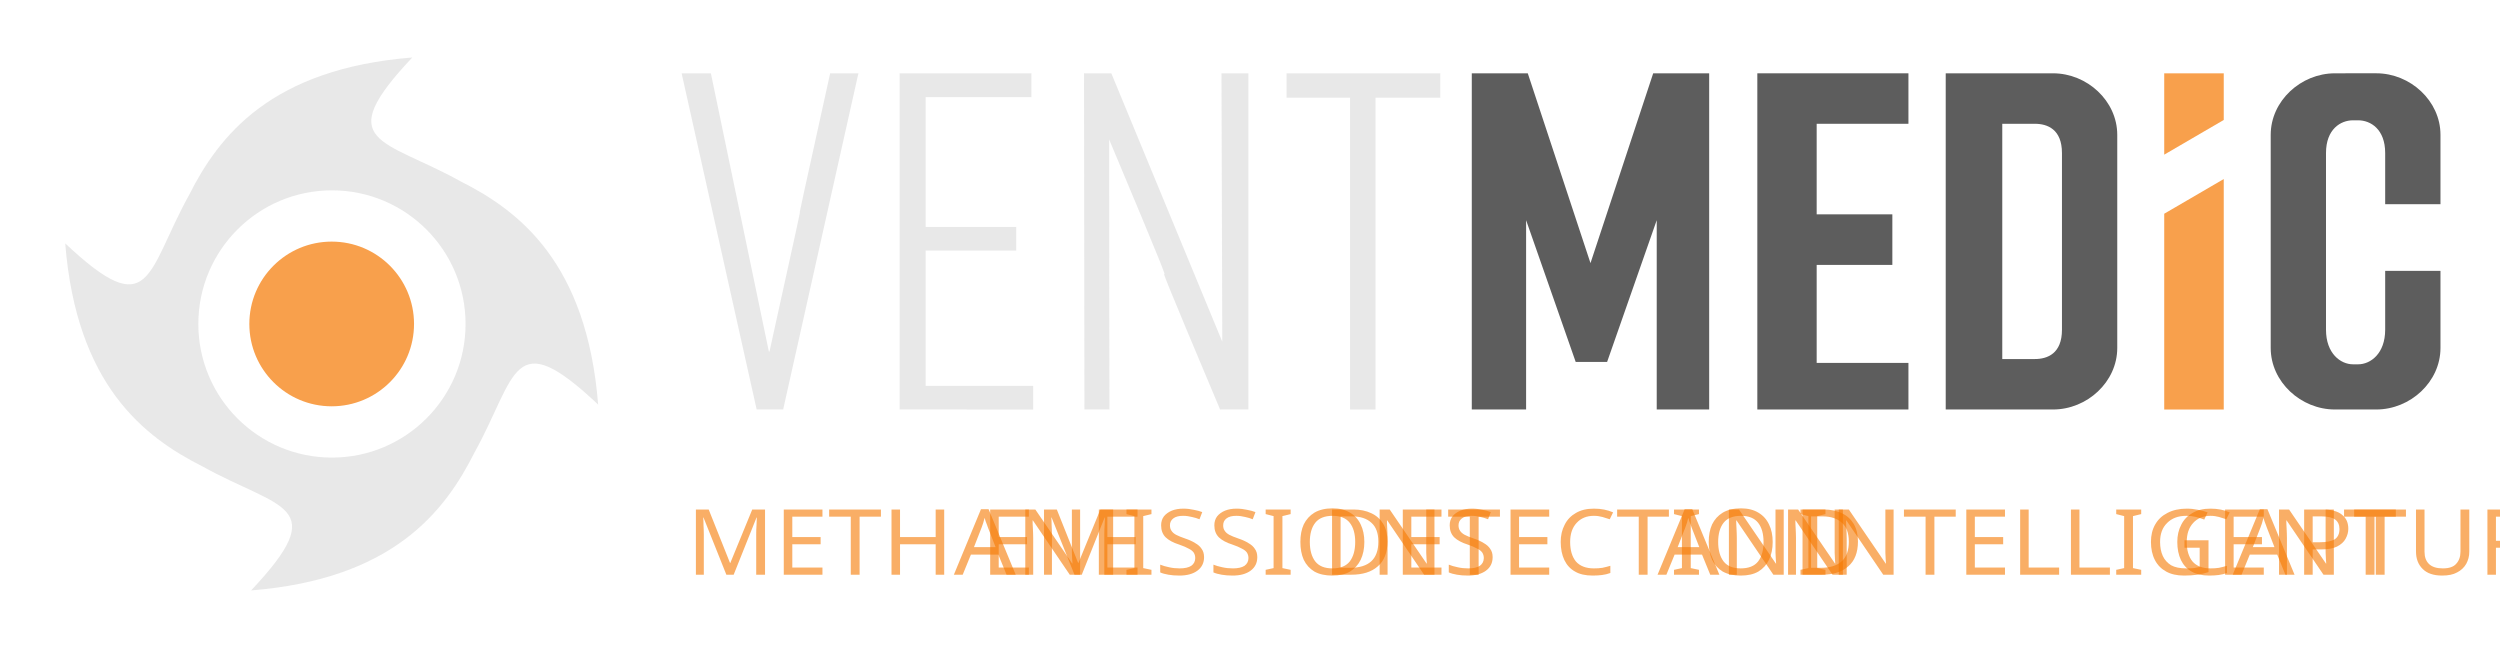
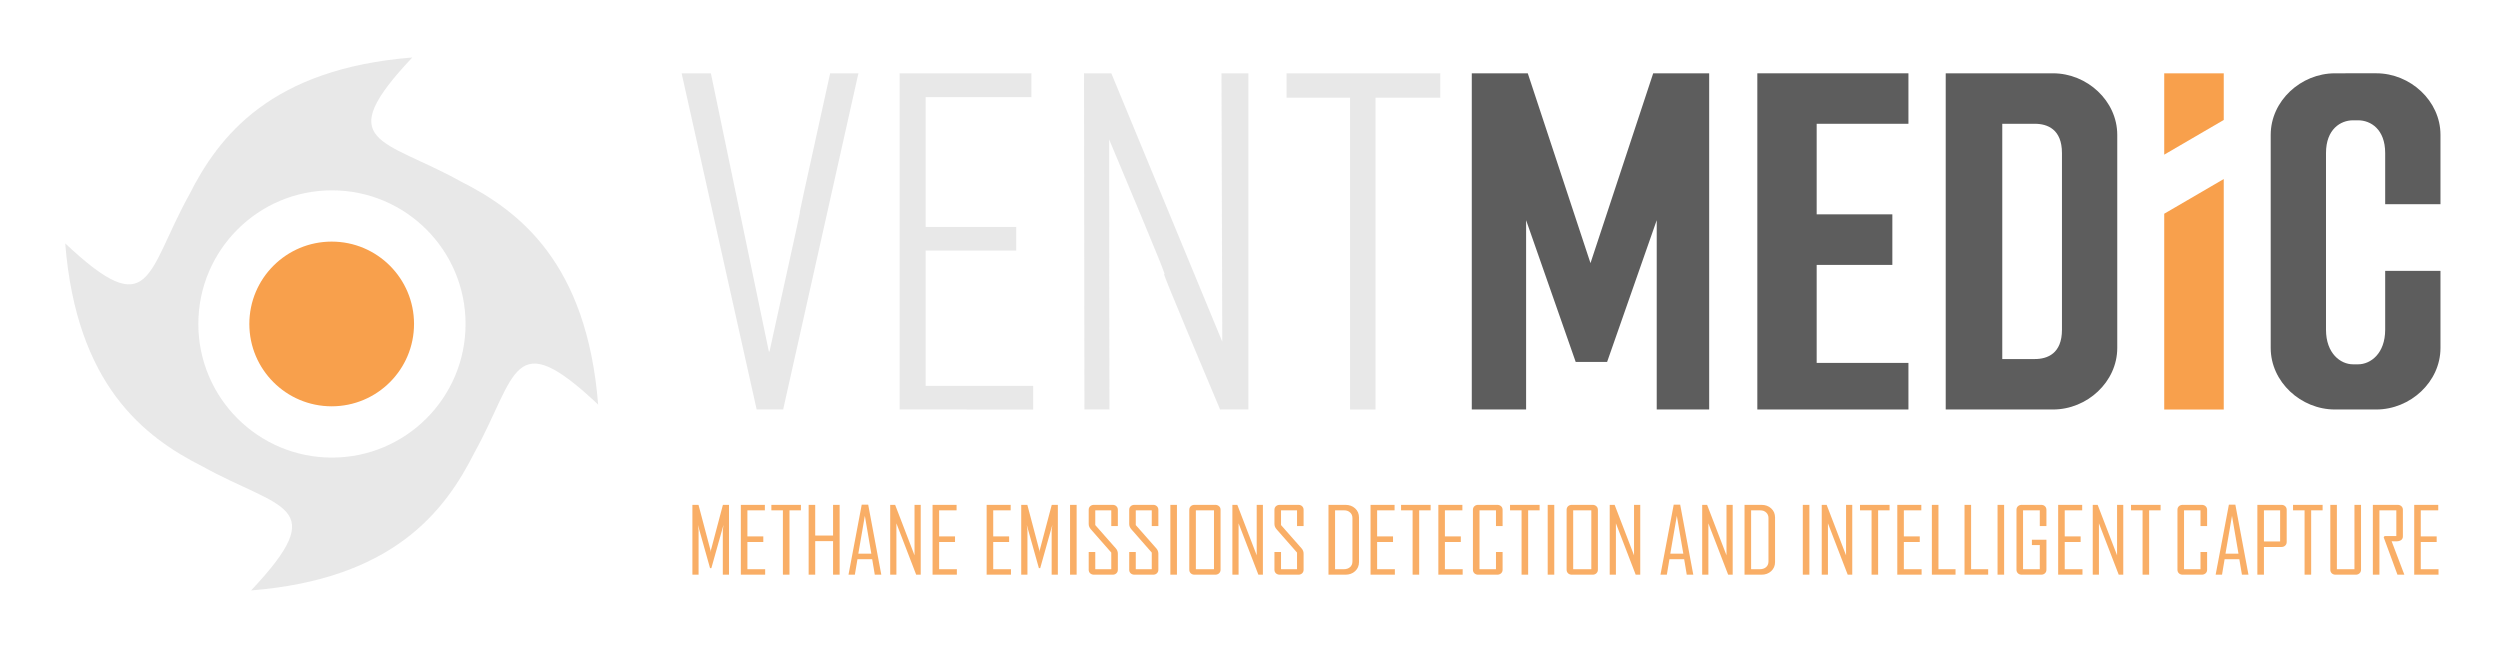
<svg xmlns="http://www.w3.org/2000/svg" width="210mm" height="55mm" viewBox="0 0 210 55" version="1.1" id="svg5" xml:space="preserve">
  <defs id="defs2" />
  <g id="layer1">
    <g aria-label="VENT" transform="scale(0.8209511,1.218099)" id="text1852" style="font-weight:300;font-size:20.822px;font-family:'Segoe UI';-inkscape-font-specification:'Segoe UI Light';letter-spacing:0px;word-spacing:0px;fill:#820000;fill-opacity:0.52;stroke-width:0.781">
      <path id="path4752" style="fill:#e6e6e6;fill-opacity:0.9;stroke:none;stroke-width:0.421px;stroke-linecap:butt;stroke-linejoin:miter;stroke-opacity:1" d="m 42.184,3.965 c -14.474,0.779 -19.795,5.418 -22.823,9.465 -4.419,5.371 -3.848,8.961 -12.688,3.353 1.155,9.755 8.039,13.341 14.044,15.382 7.969,2.979 13.297,2.594 4.975,8.551 14.474,-0.779 19.795,-5.418 22.823,-9.465 4.419,-5.371 3.848,-8.961 12.688,-3.353 C 60.047,18.143 53.164,14.557 47.159,12.516 39.19,9.537 33.862,9.922 42.184,3.965 Z m -8.219,9.162 a 13.67,9.213 0 0 1 13.671,9.214 13.67,9.213 0 0 1 -13.671,9.214 13.67,9.213 0 0 1 -13.671,-9.214 13.67,9.213 0 0 1 13.671,-9.214 z" />
      <path id="path910" style="fill:#f57800;fill-opacity:0.7;stroke:none;stroke-width:0.421px;stroke-linecap:butt;stroke-linejoin:miter;stroke-opacity:1" d="m 33.938,16.661 a 8.426,5.679 0 0 0 -8.426,5.679 8.426,5.679 0 0 0 8.426,5.679 8.426,5.679 0 0 0 8.426,-5.679 8.426,5.679 0 0 0 -8.426,-5.679 z" />
      <g id="g3827" style="fill:#e6e6e6;fill-opacity:0.9" transform="matrix(1.590138,0,0,1.590138,-58.88482,-138.6229)">
        <path d="M 87.425,104.935 H 85.72 L 80.892,90.356 h 1.882 c 3.731,12.065 0,0 3.731,12.065 h 0.041 c 3.96,-12.065 -0.057,0 3.903,-12.065 h 1.818 z" id="path1904" style="fill:#e6e6e6;fill-opacity:0.9" />
        <path d="M 94.922,104.935 V 90.356 h 8.478 v 1.034 h -6.805 v 5.629 h 5.827 v 1.024 h -5.827 v 5.869 h 6.919 v 1.024 z" id="path1906" style="fill:#e6e6e6;fill-opacity:0.9" />
        <path d="m 115.54,104.935 c -7.354,-11.764 0.161,0 -7.138,-11.71 0.02,11.71 -0.02,0.017 0.02,11.71 h -1.611 l -0.027,-14.579 h 1.758 l 7.139,11.64 -0.051,-11.64 h 1.732 v 14.579 z" id="path1908" style="fill:#e6e6e6;fill-opacity:0.9" />
        <path d="m 125.541,91.413 v 13.523 h -1.637 V 91.413 h -4.088 v -1.056 h 9.894 v 1.056 z" id="path1910" style="fill:#e6e6e6;fill-opacity:0.9" />
      </g>
      <g id="g3839" style="fill:#5d5d5d;fill-opacity:1" transform="matrix(1.590138,0,0,1.590138,-58.88482,-138.6229)">
        <g id="g3832" style="fill:#5d5d5d;fill-opacity:1">
          <path id="rect1991" style="fill:#5d5d5d;fill-opacity:1;stroke:none;stroke-width:0.971;stroke-opacity:1" d="m 131.736,90.356 v 14.579 h 3.495 v -8.209 l 3.191,6.146 h 2.022 l 3.192,-6.146 v 8.209 h 3.375 V 90.356 h -3.602 l -4.035,8.232 -4.035,-8.232 z" />
          <path id="rect2065" style="fill:#5d5d5d;fill-opacity:1;stroke:none;stroke-width:0.76;stroke-opacity:1" d="m 150.11,90.356 v 14.579 h 9.723 v -2.02 h -5.905 v -4.25 h 4.87 v -2.193 h -4.87 v -3.927 h 5.905 v -2.189 z" />
          <path id="rect2089" style="fill:#5d5d5d;fill-opacity:1;stroke:none;stroke-width:0.859;stroke-opacity:1" d="m 162.232,90.356 v 14.579 h 6.908 c 2.186,-3e-5 4.13,-1.194 4.13,-2.668 v -9.243 c -5e-5,-1.474 -1.944,-2.668 -4.13,-2.668 z m 3.639,2.189 h 2.102 c 0.8,2.2e-5 1.739,0.237 1.739,1.268 v 0.402 7.264 c -1.4e-4,1.031 -0.939,1.268 -1.739,1.268 h -2.102 z" />
        </g>
        <path id="path2194" style="fill:#5d5d5d;fill-opacity:1;stroke:none;stroke-width:0.859;stroke-opacity:1" d="m 187.274,90.356 c -2.186,3.1e-5 -4.13,1.195 -4.13,2.668 v 9.243 c 3.9e-4,1.473 1.944,2.668 4.13,2.668 h 1.275 0.114 1.275 c 2.186,-3e-5 4.13,-1.194 4.13,-2.668 v -3.343 h -3.558 v 2.553 c -1.4e-4,1.031 -0.939,1.499 -1.739,1.499 h -0.108 -0.114 -0.108 c -0.8,0 -1.739,-0.468 -1.739,-1.499 v -7.264 -0.402 c 2e-5,-1.031 0.939,-1.417 1.739,-1.417 h 0.108 0.114 0.108 c 0.8,0 1.739,0.386 1.739,1.417 v 0.402 1.818 h 3.558 v -3.008 c -5e-5,-1.473 -1.944,-2.668 -4.13,-2.668 h -1.275 -0.114 z" />
      </g>
      <path id="rect2205" style="fill:#f57800;fill-opacity:0.7;stroke:none;stroke-width:1.689;stroke-opacity:1" d="m 221.444,5.056 v 5.609 l 6.091,-2.393 V 5.056 Z m 6.091,7.29 -6.091,2.393 v 13.5 h 6.091 z" />
-       <g id="g2267" style="fill:#f57800;fill-opacity:0.6;stroke:none" transform="matrix(1.590138,0,0,1.590138,-58.88482,-138.6229)">
-         <text xml:space="preserve" style="font-style:normal;font-variant:normal;font-weight:normal;font-stretch:normal;font-size:4.971px;line-height:1.25;font-family:'Agency FB';-inkscape-font-specification:'Agency FB';letter-spacing:0px;word-spacing:0px;fill:#f57800;fill-opacity:0.6;stroke:none;stroke-width:0.146" x="64.743" y="140.601" id="text2233" transform="scale(1.254249,0.79729)">
-           <tspan id="tspan2231" style="font-style:normal;font-variant:normal;font-weight:normal;font-stretch:normal;font-family:'Agency FB';-inkscape-font-specification:'Agency FB';fill:#f57800;fill-opacity:0.6;stroke:none;stroke-width:0.146" x="64.743" y="140.601">METHANE</tspan>
-         </text>
-         <text xml:space="preserve" style="font-style:normal;font-variant:normal;font-weight:normal;font-stretch:normal;font-size:4.971px;line-height:1.25;font-family:'Agency FB';-inkscape-font-specification:'Agency FB';letter-spacing:0px;word-spacing:0px;fill:#f57800;fill-opacity:0.6;stroke:none;stroke-width:0.146" x="79.839" y="140.601" id="text2237" transform="scale(1.254249,0.79729)">
-           <tspan id="tspan2235" style="font-style:normal;font-variant:normal;font-weight:normal;font-stretch:normal;font-family:'Agency FB';-inkscape-font-specification:'Agency FB';fill:#f57800;fill-opacity:0.6;stroke:none;stroke-width:0.146" x="79.839" y="140.601">EMISSIONS</tspan>
-         </text>
-         <text xml:space="preserve" style="font-style:normal;font-variant:normal;font-weight:normal;font-stretch:normal;font-size:4.971px;line-height:1.25;font-family:'Agency FB';-inkscape-font-specification:'Agency FB';letter-spacing:0px;word-spacing:0px;fill:#f57800;fill-opacity:0.6;stroke:none;stroke-width:0.146" x="97.377" y="140.601" id="text2241" transform="scale(1.254249,0.79729)">
-           <tspan id="tspan2239" style="font-style:normal;font-variant:normal;font-weight:normal;font-stretch:normal;font-family:'Agency FB';-inkscape-font-specification:'Agency FB';fill:#f57800;fill-opacity:0.6;stroke:none;stroke-width:0.146" x="97.377" y="140.601">DETECTION</tspan>
-         </text>
-         <text xml:space="preserve" style="font-style:normal;font-variant:normal;font-weight:normal;font-stretch:normal;font-size:4.971px;line-height:1.25;font-family:'Agency FB';-inkscape-font-specification:'Agency FB';letter-spacing:0px;word-spacing:0px;fill:#f57800;fill-opacity:0.6;stroke:none;stroke-width:0.146" x="114.561" y="140.601" id="text2245" transform="scale(1.254249,0.79729)">
-           <tspan id="tspan2243" style="font-style:normal;font-variant:normal;font-weight:normal;font-stretch:normal;font-family:'Agency FB';-inkscape-font-specification:'Agency FB';fill:#f57800;fill-opacity:0.6;stroke:none;stroke-width:0.146" x="114.561" y="140.601">AND</tspan>
-         </text>
-         <text xml:space="preserve" style="font-style:normal;font-variant:normal;font-weight:normal;font-stretch:normal;font-size:4.971px;line-height:1.25;font-family:'Agency FB';-inkscape-font-specification:'Agency FB';letter-spacing:0px;word-spacing:0px;fill:#f57800;fill-opacity:0.6;stroke:none;stroke-width:0.146" x="121.691" y="140.601" id="text2249" transform="scale(1.254249,0.79729)">
-           <tspan id="tspan2247" style="font-style:normal;font-variant:normal;font-weight:normal;font-stretch:normal;font-family:'Agency FB';-inkscape-font-specification:'Agency FB';fill:#f57800;fill-opacity:0.6;stroke:none;stroke-width:0.146" x="121.691" y="140.601">INTELLIGENT</tspan>
-         </text>
-         <text xml:space="preserve" style="font-style:normal;font-variant:normal;font-weight:normal;font-stretch:normal;font-size:4.971px;line-height:1.25;font-family:'Agency FB';-inkscape-font-specification:'Agency FB';letter-spacing:0px;word-spacing:0px;fill:#f57800;fill-opacity:0.6;stroke:none;stroke-width:0.146" x="140.931" y="140.601" id="text2253" transform="scale(1.254249,0.79729)">
-           <tspan id="tspan2251" style="font-style:normal;font-variant:normal;font-weight:normal;font-stretch:normal;font-family:'Agency FB';-inkscape-font-specification:'Agency FB';fill:#f57800;fill-opacity:0.6;stroke:none;stroke-width:0.146" x="140.931" y="140.601">CAPTURE</tspan>
-         </text>
-       </g>
+       <path id="text2233" style="font-style:normal;font-variant:normal;font-weight:normal;font-stretch:normal;font-size:7.905px;line-height:1.25;font-family:'Agency FB';-inkscape-font-specification:'Agency FB';letter-spacing:0px;word-spacing:0px;fill:#f57800;fill-opacity:0.6;stroke:none;stroke-width:0.231" d="M 70.298 43.651 L 69.222 49.692 L 69.222 49.707 L 69.739 49.707 L 69.951 48.364 L 71.152 48.364 L 71.364 49.707 L 71.896 49.707 L 70.827 43.651 L 70.298 43.651 z M 136.539 43.651 L 135.462 49.692 L 135.462 49.707 L 135.979 49.707 L 136.192 48.364 L 137.392 48.364 L 137.604 49.707 L 138.137 49.707 L 137.068 43.651 L 136.539 43.651 z M 181.83 43.651 L 180.753 49.692 L 180.753 49.707 L 181.27 49.707 L 181.482 48.364 L 182.682 48.364 L 182.895 49.707 L 183.428 49.707 L 182.358 43.651 L 181.83 43.651 z M 56.485 43.666 L 56.485 49.707 L 56.99 49.707 L 56.99 45.882 C 56.99 45.83 56.972 45.672 56.936 45.407 L 57.924 49.139 L 58.032 49.139 L 59.02 45.407 C 58.984 45.67 58.966 45.828 58.966 45.882 L 58.966 49.707 L 59.472 49.707 L 59.472 43.666 L 58.974 43.666 L 57.994 47.596 C 57.983 47.673 57.978 47.731 57.978 47.769 C 57.973 47.674 57.968 47.616 57.963 47.596 L 56.982 43.666 L 56.485 43.666 z M 60.437 43.666 L 60.437 49.707 L 62.421 49.707 L 62.421 49.232 L 60.973 49.232 L 60.973 46.878 L 62.27 46.878 L 62.27 46.395 L 60.973 46.395 L 60.973 44.141 L 62.398 44.141 L 62.398 43.666 L 60.437 43.666 z M 62.927 43.666 L 62.927 44.141 L 63.868 44.141 L 63.868 49.707 L 64.405 49.707 L 64.405 44.141 L 65.339 44.141 L 65.339 43.666 L 62.927 43.666 z M 65.968 43.666 L 65.968 49.707 L 66.504 49.707 L 66.504 46.805 L 67.96 46.805 L 67.96 49.707 L 68.496 49.707 L 68.496 43.666 L 67.96 43.666 L 67.96 46.322 L 66.504 46.322 L 66.504 43.666 L 65.968 43.666 z M 72.622 43.666 L 72.622 49.707 L 73.128 49.707 L 73.128 45.264 L 74.741 49.707 L 75.112 49.707 L 75.112 43.666 L 74.606 43.666 L 74.606 48.032 L 73.024 43.666 L 72.622 43.666 z M 76.077 43.666 L 76.077 49.707 L 78.06 49.707 L 78.06 49.232 L 76.613 49.232 L 76.613 46.878 L 77.91 46.878 L 77.91 46.395 L 76.613 46.395 L 76.613 44.141 L 78.037 44.141 L 78.037 43.666 L 76.077 43.666 z M 80.489 43.666 L 80.489 49.707 L 82.473 49.707 L 82.473 49.232 L 81.026 49.232 L 81.026 46.878 L 82.323 46.878 L 82.323 46.395 L 81.026 46.395 L 81.026 44.141 L 82.45 44.141 L 82.45 43.666 L 80.489 43.666 z M 83.311 43.666 L 83.311 49.707 L 83.817 49.707 L 83.817 45.882 C 83.817 45.83 83.799 45.672 83.763 45.407 L 84.751 49.139 L 84.859 49.139 L 85.847 45.407 C 85.811 45.67 85.793 45.828 85.793 45.882 L 85.793 49.707 L 86.299 49.707 L 86.299 43.666 L 85.801 43.666 L 84.82 47.596 C 84.81 47.673 84.805 47.731 84.805 47.769 C 84.8 47.674 84.795 47.616 84.789 47.596 L 83.809 43.666 L 83.311 43.666 z M 87.294 43.666 L 87.294 49.707 L 87.831 49.707 L 87.831 43.666 L 87.294 43.666 z M 89.248 43.666 C 89.122 43.666 89.017 43.706 88.935 43.786 C 88.855 43.866 88.815 43.969 88.815 44.095 L 88.815 45.318 C 88.815 45.486 88.873 45.639 88.989 45.778 L 90.656 47.793 L 90.656 49.232 L 89.351 49.232 L 89.351 47.746 L 88.815 47.746 L 88.815 49.278 C 88.815 49.404 88.855 49.508 88.935 49.587 C 89.017 49.667 89.122 49.707 89.248 49.707 L 90.768 49.707 C 90.894 49.707 90.996 49.667 91.073 49.587 C 91.153 49.508 91.193 49.404 91.193 49.278 L 91.193 47.882 C 91.193 47.714 91.137 47.564 91.027 47.43 L 89.351 45.415 L 89.351 44.141 L 90.656 44.141 L 90.656 45.5 L 91.193 45.5 L 91.193 44.095 C 91.193 43.969 91.153 43.866 91.073 43.786 C 90.996 43.706 90.894 43.666 90.768 43.666 L 89.248 43.666 z M 92.551 43.666 C 92.425 43.666 92.321 43.706 92.239 43.786 C 92.159 43.866 92.119 43.969 92.119 44.095 L 92.119 45.318 C 92.119 45.486 92.177 45.639 92.293 45.778 L 93.96 47.793 L 93.96 49.232 L 92.656 49.232 L 92.656 47.746 L 92.119 47.746 L 92.119 49.278 C 92.119 49.404 92.159 49.508 92.239 49.587 C 92.321 49.667 92.425 49.707 92.551 49.707 L 94.072 49.707 C 94.198 49.707 94.3 49.667 94.377 49.587 C 94.457 49.508 94.497 49.404 94.497 49.278 L 94.497 47.882 C 94.497 47.714 94.441 47.564 94.331 47.43 L 92.656 45.415 L 92.656 44.141 L 93.96 44.141 L 93.96 45.5 L 94.497 45.5 L 94.497 44.095 C 94.497 43.969 94.457 43.866 94.377 43.786 C 94.3 43.706 94.198 43.666 94.072 43.666 L 92.551 43.666 z M 95.477 43.666 L 95.477 49.707 L 96.014 49.707 L 96.014 43.666 L 95.477 43.666 z M 97.45 43.666 C 97.324 43.666 97.22 43.706 97.141 43.786 C 97.061 43.866 97.021 43.969 97.021 44.095 L 97.021 49.278 C 97.021 49.404 97.061 49.508 97.141 49.587 C 97.22 49.667 97.324 49.707 97.45 49.707 L 99.14 49.707 C 99.266 49.707 99.369 49.667 99.449 49.587 C 99.531 49.508 99.573 49.404 99.573 49.278 L 99.573 44.095 C 99.573 43.969 99.531 43.866 99.449 43.786 C 99.369 43.706 99.266 43.666 99.14 43.666 L 97.45 43.666 z M 100.537 43.666 L 100.537 49.707 L 101.043 49.707 L 101.043 45.264 L 102.657 49.707 L 103.027 49.707 L 103.027 43.666 L 102.521 43.666 L 102.521 48.032 L 100.939 43.666 L 100.537 43.666 z M 104.401 43.666 C 104.275 43.666 104.171 43.706 104.088 43.786 C 104.009 43.866 103.968 43.969 103.968 44.095 L 103.968 45.318 C 103.968 45.486 104.026 45.639 104.142 45.778 L 105.81 47.793 L 105.81 49.232 L 104.505 49.232 L 104.505 47.746 L 103.968 47.746 L 103.968 49.278 C 103.968 49.404 104.009 49.508 104.088 49.587 C 104.171 49.667 104.275 49.707 104.401 49.707 L 105.922 49.707 C 106.048 49.707 106.15 49.667 106.227 49.587 C 106.307 49.508 106.346 49.404 106.346 49.278 L 106.346 47.882 C 106.346 47.714 106.291 47.564 106.18 47.43 L 104.505 45.415 L 104.505 44.141 L 105.81 44.141 L 105.81 45.5 L 106.346 45.5 L 106.346 44.095 C 106.346 43.969 106.307 43.866 106.227 43.786 C 106.15 43.706 106.048 43.666 105.922 43.666 L 104.401 43.666 z M 108.376 43.666 L 108.376 49.707 L 109.758 49.707 C 110.077 49.707 110.341 49.606 110.549 49.402 C 110.76 49.196 110.866 48.934 110.866 48.615 L 110.866 44.759 C 110.866 44.44 110.762 44.179 110.554 43.975 C 110.345 43.77 110.08 43.666 109.758 43.666 L 108.376 43.666 z M 111.808 43.666 L 111.808 49.707 L 113.792 49.707 L 113.792 49.232 L 112.344 49.232 L 112.344 46.878 L 113.641 46.878 L 113.641 46.395 L 112.344 46.395 L 112.344 44.141 L 113.768 44.141 L 113.768 43.666 L 111.808 43.666 z M 114.297 43.666 L 114.297 44.141 L 115.239 44.141 L 115.239 49.707 L 115.775 49.707 L 115.775 44.141 L 116.71 44.141 L 116.71 43.666 L 114.297 43.666 z M 117.339 43.666 L 117.339 49.707 L 119.323 49.707 L 119.323 49.232 L 117.875 49.232 L 117.875 46.878 L 119.172 46.878 L 119.172 46.395 L 117.875 46.395 L 117.875 44.141 L 119.3 44.141 L 119.3 43.666 L 117.339 43.666 z M 120.589 43.666 C 120.463 43.666 120.36 43.706 120.28 43.786 C 120.2 43.866 120.16 43.969 120.16 44.095 L 120.16 49.278 C 120.16 49.404 120.2 49.508 120.28 49.587 C 120.36 49.667 120.463 49.707 120.589 49.707 L 122.144 49.707 C 122.27 49.707 122.375 49.667 122.457 49.587 C 122.539 49.508 122.58 49.404 122.58 49.278 L 122.58 47.746 L 122.04 47.746 L 122.04 49.232 L 120.697 49.232 L 120.697 44.141 L 122.04 44.141 L 122.04 45.5 L 122.58 45.5 L 122.58 44.095 C 122.58 43.969 122.539 43.866 122.457 43.786 C 122.375 43.706 122.27 43.666 122.144 43.666 L 120.589 43.666 z M 123.187 43.666 L 123.187 44.141 L 124.128 44.141 L 124.128 49.707 L 124.665 49.707 L 124.665 44.141 L 125.599 44.141 L 125.599 43.666 L 123.187 43.666 z M 126.259 43.666 L 126.259 49.707 L 126.796 49.707 L 126.796 43.666 L 126.259 43.666 z M 128.231 43.666 C 128.105 43.666 128.002 43.706 127.922 43.786 C 127.842 43.866 127.803 43.969 127.803 44.095 L 127.803 49.278 C 127.803 49.404 127.842 49.508 127.922 49.587 C 128.002 49.667 128.105 49.707 128.231 49.707 L 129.922 49.707 C 130.048 49.707 130.151 49.667 130.23 49.587 C 130.313 49.508 130.354 49.404 130.354 49.278 L 130.354 44.095 C 130.354 43.969 130.313 43.866 130.23 43.786 C 130.151 43.706 130.048 43.666 129.922 43.666 L 128.231 43.666 z M 131.319 43.666 L 131.319 49.707 L 131.825 49.707 L 131.825 45.264 L 133.438 49.707 L 133.809 49.707 L 133.809 43.666 L 133.303 43.666 L 133.303 48.032 L 131.72 43.666 L 131.319 43.666 z M 138.863 43.666 L 138.863 49.707 L 139.368 49.707 L 139.368 45.264 L 140.982 49.707 L 141.352 49.707 L 141.352 43.666 L 140.846 43.666 L 140.846 48.032 L 139.264 43.666 L 138.863 43.666 z M 142.317 43.666 L 142.317 49.707 L 143.699 49.707 C 144.018 49.707 144.282 49.606 144.49 49.402 C 144.701 49.196 144.807 48.934 144.807 48.615 L 144.807 44.759 C 144.807 44.44 144.702 44.179 144.494 43.975 C 144.286 43.77 144.021 43.666 143.699 43.666 L 142.317 43.666 z M 147.071 43.666 L 147.071 49.707 L 147.608 49.707 L 147.608 43.666 L 147.071 43.666 z M 148.615 43.666 L 148.615 49.707 L 149.121 49.707 L 149.121 45.264 L 150.734 49.707 L 151.105 49.707 L 151.105 43.666 L 150.599 43.666 L 150.599 48.032 L 149.016 43.666 L 148.615 43.666 z M 151.737 43.666 L 151.737 44.141 L 152.68 44.141 L 152.68 49.707 L 153.216 49.707 L 153.216 44.141 L 154.15 44.141 L 154.15 43.666 L 151.737 43.666 z M 154.779 43.666 L 154.779 49.707 L 156.763 49.707 L 156.763 49.232 L 155.315 49.232 L 155.315 46.878 L 156.612 46.878 L 156.612 46.395 L 155.315 46.395 L 155.315 44.141 L 156.74 44.141 L 156.74 43.666 L 154.779 43.666 z M 157.6 43.666 L 157.6 49.707 L 159.531 49.707 L 159.531 49.232 L 158.137 49.232 L 158.137 43.666 L 157.6 43.666 z M 160.264 43.666 L 160.264 49.707 L 162.193 49.707 L 162.193 49.232 L 160.8 49.232 L 160.8 43.666 L 160.264 43.666 z M 162.958 43.666 L 162.958 49.707 L 163.494 49.707 L 163.494 43.666 L 162.958 43.666 z M 164.93 43.666 C 164.804 43.666 164.701 43.706 164.622 43.786 C 164.542 43.866 164.502 43.969 164.502 44.095 L 164.502 49.278 C 164.502 49.404 164.542 49.508 164.622 49.587 C 164.701 49.667 164.804 49.707 164.93 49.707 L 166.517 49.707 C 166.643 49.707 166.745 49.667 166.825 49.587 C 166.905 49.508 166.945 49.404 166.945 49.278 L 166.945 46.681 L 165.76 46.681 L 165.76 47.144 L 166.405 47.144 L 166.405 49.232 L 165.038 49.232 L 165.038 44.141 L 166.405 44.141 L 166.405 45.5 L 166.945 45.5 L 166.945 44.095 C 166.945 43.969 166.905 43.866 166.825 43.786 C 166.745 43.706 166.643 43.666 166.517 43.666 L 164.93 43.666 z M 167.902 43.666 L 167.902 49.707 L 169.886 49.707 L 169.886 49.232 L 168.439 49.232 L 168.439 46.878 L 169.736 46.878 L 169.736 46.395 L 168.439 46.395 L 168.439 44.141 L 169.863 44.141 L 169.863 43.666 L 167.902 43.666 z M 170.724 43.666 L 170.724 49.707 L 171.229 49.707 L 171.229 45.264 L 172.843 49.707 L 173.214 49.707 L 173.214 43.666 L 172.708 43.666 L 172.708 48.032 L 171.125 43.666 L 170.724 43.666 z M 173.846 43.666 L 173.846 44.141 L 174.788 44.141 L 174.788 49.707 L 175.324 49.707 L 175.324 44.141 L 176.259 44.141 L 176.259 43.666 L 173.846 43.666 z M 178.063 43.666 C 177.937 43.666 177.833 43.706 177.753 43.786 C 177.674 43.866 177.634 43.969 177.634 44.095 L 177.634 49.278 C 177.634 49.404 177.674 49.508 177.753 49.587 C 177.833 49.667 177.937 49.707 178.063 49.707 L 179.618 49.707 C 179.744 49.707 179.848 49.667 179.931 49.587 C 180.013 49.508 180.054 49.404 180.054 49.278 L 180.054 47.746 L 179.514 47.746 L 179.514 49.232 L 178.171 49.232 L 178.171 44.141 L 179.514 44.141 L 179.514 45.5 L 180.054 45.5 L 180.054 44.095 C 180.054 43.969 180.013 43.866 179.931 43.786 C 179.848 43.706 179.744 43.666 179.618 43.666 L 178.063 43.666 z M 184.153 43.666 L 184.153 49.707 L 184.69 49.707 L 184.69 47.31 L 186.114 47.31 C 186.24 47.31 186.343 47.27 186.423 47.19 C 186.505 47.108 186.546 47.004 186.546 46.878 L 186.546 44.095 C 186.546 43.969 186.505 43.866 186.423 43.786 C 186.343 43.706 186.24 43.666 186.114 43.666 L 184.153 43.666 z M 187.063 43.666 L 187.063 44.141 L 188.005 44.141 L 188.005 49.707 L 188.542 49.707 L 188.542 44.141 L 189.476 44.141 L 189.476 43.666 L 187.063 43.666 z M 190.105 43.666 L 190.105 49.278 C 190.105 49.404 190.145 49.508 190.224 49.587 C 190.304 49.667 190.407 49.707 190.534 49.707 L 192.178 49.707 C 192.304 49.707 192.407 49.667 192.486 49.587 C 192.569 49.508 192.61 49.404 192.61 49.278 L 192.61 43.666 L 192.073 43.666 L 192.073 49.232 L 190.641 49.232 L 190.641 43.666 L 190.105 43.666 z M 193.575 43.666 L 193.575 49.707 L 194.111 49.707 L 194.111 44.141 L 195.489 44.141 L 195.489 46.365 L 194.532 46.365 L 194.459 46.473 L 195.582 49.707 L 196.145 49.707 C 195.801 48.74 195.454 47.774 195.107 46.812 C 195.141 46.812 195.195 46.815 195.269 46.82 C 195.344 46.823 195.401 46.824 195.439 46.824 C 195.83 46.824 196.026 46.678 196.026 46.387 L 196.026 44.095 C 196.026 43.969 195.986 43.866 195.906 43.786 C 195.826 43.706 195.724 43.666 195.597 43.666 L 193.575 43.666 z M 196.948 43.666 L 196.948 49.707 L 198.932 49.707 L 198.932 49.232 L 197.485 49.232 L 197.485 46.878 L 198.782 46.878 L 198.782 46.395 L 197.485 46.395 L 197.485 44.141 L 198.909 44.141 L 198.909 43.666 L 196.948 43.666 z M 97.558 44.141 L 99.036 44.141 L 99.036 49.232 L 97.558 49.232 L 97.558 44.141 z M 108.913 44.141 L 109.658 44.141 C 109.856 44.141 110.017 44.203 110.14 44.327 C 110.267 44.448 110.33 44.607 110.33 44.805 L 110.33 48.561 C 110.33 48.769 110.264 48.934 110.132 49.055 C 110.004 49.173 109.835 49.232 109.627 49.232 L 108.913 49.232 L 108.913 44.141 z M 128.339 44.141 L 129.818 44.141 L 129.818 49.232 L 128.339 49.232 L 128.339 44.141 z M 142.854 44.141 L 143.599 44.141 C 143.797 44.141 143.957 44.203 144.081 44.327 C 144.207 44.448 144.27 44.607 144.27 44.805 L 144.27 48.561 C 144.27 48.769 144.205 48.934 144.073 49.055 C 143.945 49.173 143.776 49.232 143.568 49.232 L 142.854 49.232 L 142.854 44.141 z M 184.69 44.141 L 186.01 44.141 L 186.01 46.831 L 184.69 46.831 L 184.69 44.141 z M 70.553 44.616 L 71.082 47.889 L 70.021 47.889 L 70.553 44.616 z M 136.794 44.616 L 137.323 47.889 L 136.261 47.889 L 136.794 44.616 z M 182.084 44.616 L 182.613 47.889 L 181.552 47.889 L 182.084 44.616 z " transform="scale(1.254249,0.79729)" />
    </g>
  </g>
</svg>
